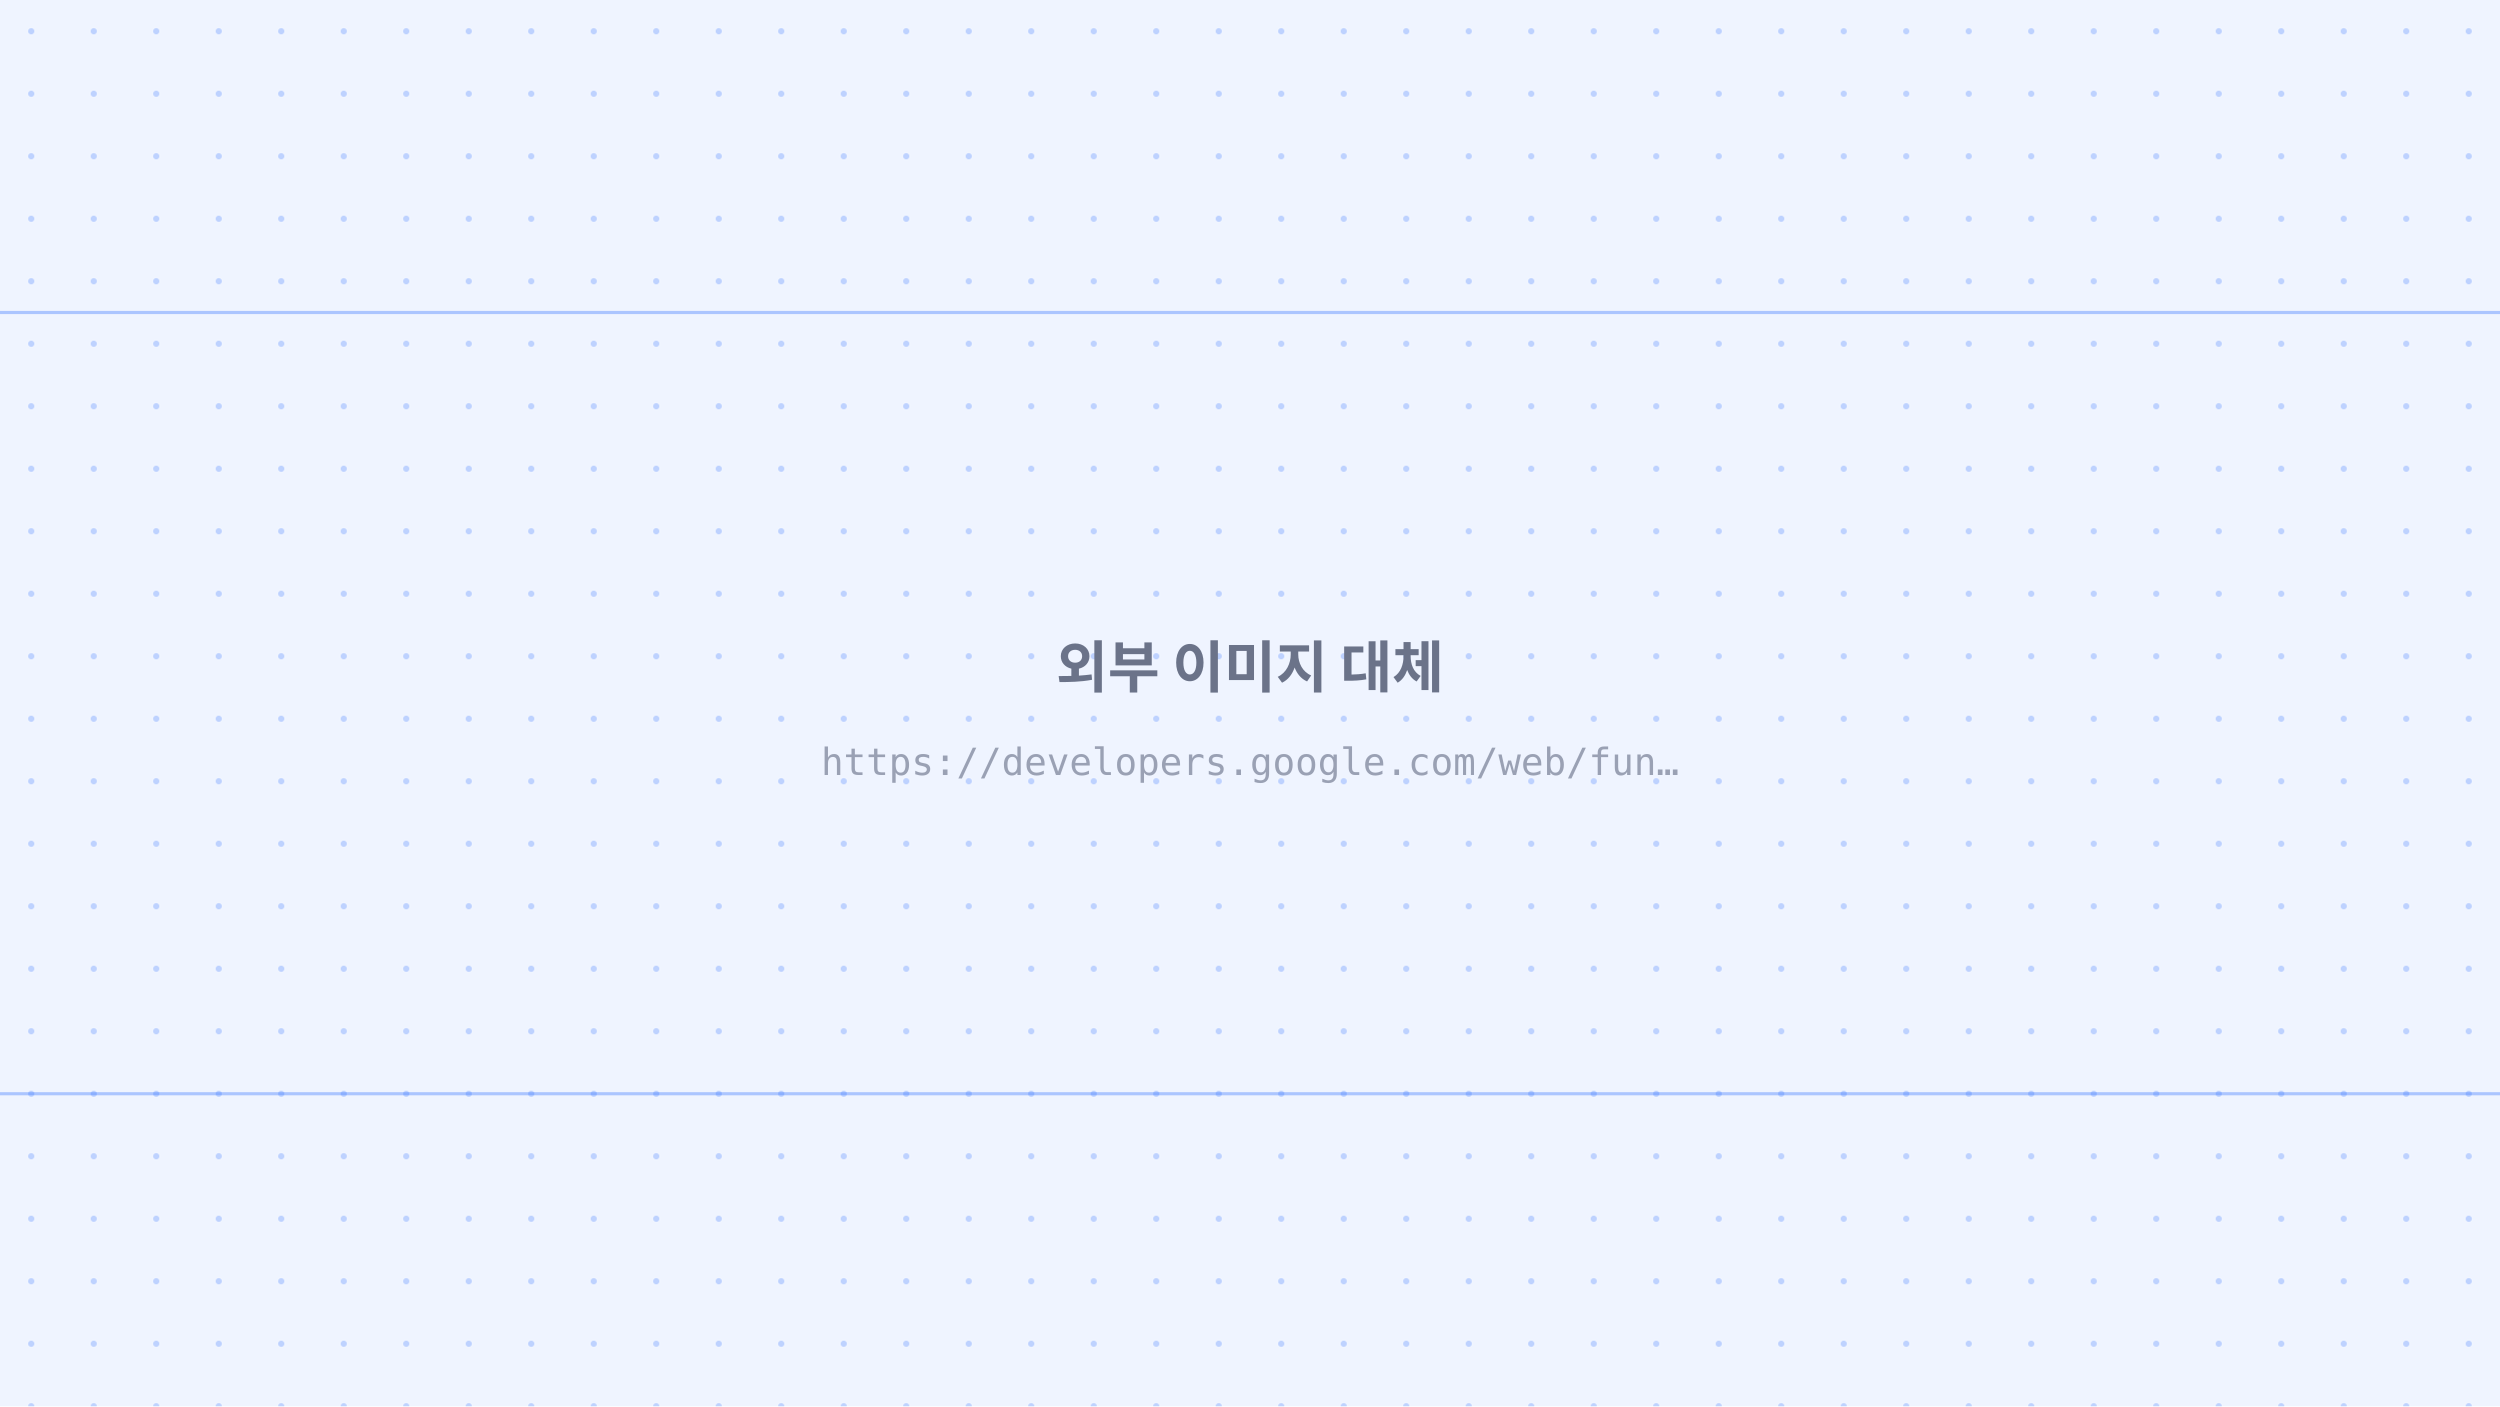
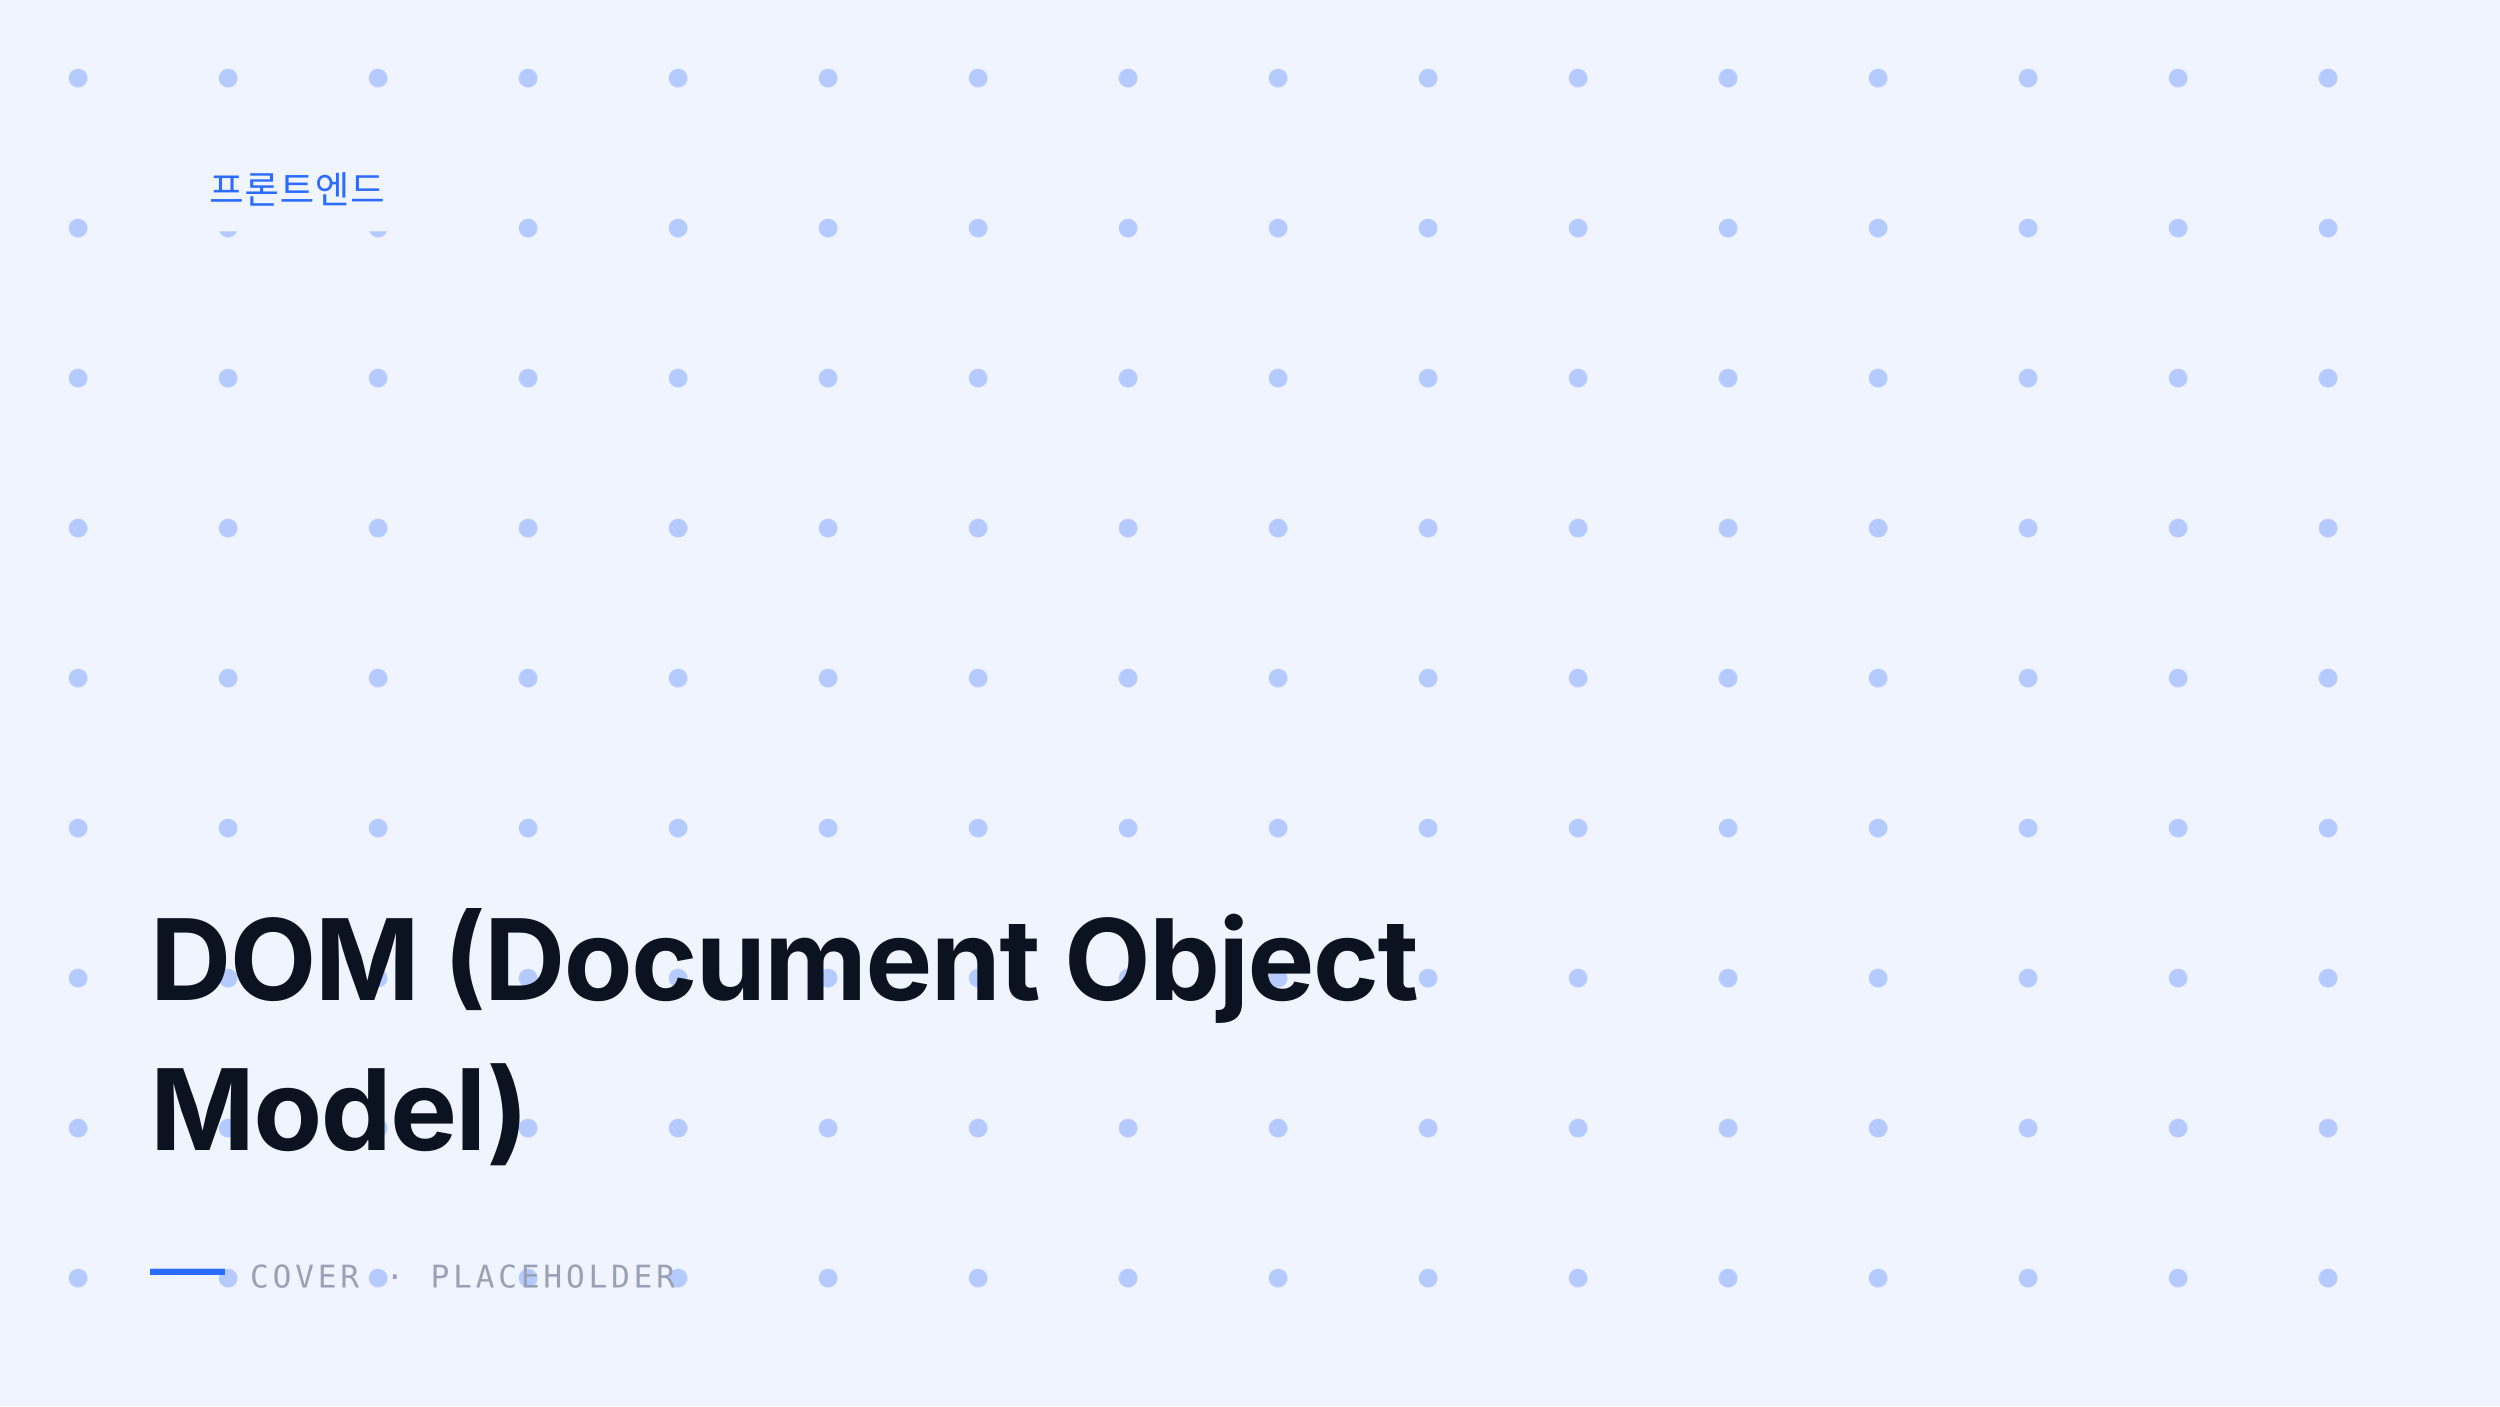
<svg xmlns="http://www.w3.org/2000/svg" viewBox="0 0 800 450" preserveAspectRatio="xMidYMid slice">
-   <defs>
-     <pattern id="p" width="20" height="20" patternUnits="userSpaceOnUse">
-       <rect width="20" height="20" fill="#eff4ff" />
-       <circle cx="10" cy="10" r="1" fill="#2b6cff" opacity="0.25" />
-     </pattern>
-   </defs>
-   <rect width="800" height="450" fill="url(#p)" />
-   <g fill="none" stroke="#2b6cff" stroke-width="1" opacity="0.35">
-     <line x1="0" y1="100" x2="800" y2="100" />
-     <line x1="0" y1="350" x2="800" y2="350" />
+   <rect width="800" height="450" fill="#eff4ff" />
+   <g fill="#2b6cff" opacity="0.3">
+     <circle cx="25" cy="25" r="3" />
+     <circle cx="25" cy="73" r="3" />
+     <circle cx="25" cy="121" r="3" />
+     <circle cx="25" cy="169" r="3" />
+     <circle cx="25" cy="217" r="3" />
+     <circle cx="25" cy="265" r="3" />
+     <circle cx="25" cy="313" r="3" />
+     <circle cx="25" cy="361" r="3" />
+     <circle cx="25" cy="409" r="3" />
+     <circle cx="73" cy="25" r="3" />
+     <circle cx="73" cy="73" r="3" />
+     <circle cx="73" cy="121" r="3" />
+     <circle cx="73" cy="169" r="3" />
+     <circle cx="73" cy="217" r="3" />
+     <circle cx="73" cy="265" r="3" />
+     <circle cx="73" cy="313" r="3" />
+     <circle cx="73" cy="361" r="3" />
+     <circle cx="73" cy="409" r="3" />
+     <circle cx="121" cy="25" r="3" />
+     <circle cx="121" cy="73" r="3" />
+     <circle cx="121" cy="121" r="3" />
+     <circle cx="121" cy="169" r="3" />
+     <circle cx="121" cy="217" r="3" />
+     <circle cx="121" cy="265" r="3" />
+     <circle cx="121" cy="313" r="3" />
+     <circle cx="121" cy="361" r="3" />
+     <circle cx="121" cy="409" r="3" />
+     <circle cx="169" cy="25" r="3" />
+     <circle cx="169" cy="73" r="3" />
+     <circle cx="169" cy="121" r="3" />
+     <circle cx="169" cy="169" r="3" />
+     <circle cx="169" cy="217" r="3" />
+     <circle cx="169" cy="265" r="3" />
+     <circle cx="169" cy="313" r="3" />
+     <circle cx="169" cy="361" r="3" />
+     <circle cx="169" cy="409" r="3" />
+     <circle cx="217" cy="25" r="3" />
+     <circle cx="217" cy="73" r="3" />
+     <circle cx="217" cy="121" r="3" />
+     <circle cx="217" cy="169" r="3" />
+     <circle cx="217" cy="217" r="3" />
+     <circle cx="217" cy="265" r="3" />
+     <circle cx="217" cy="313" r="3" />
+     <circle cx="217" cy="361" r="3" />
+     <circle cx="217" cy="409" r="3" />
+     <circle cx="265" cy="25" r="3" />
+     <circle cx="265" cy="73" r="3" />
+     <circle cx="265" cy="121" r="3" />
+     <circle cx="265" cy="169" r="3" />
+     <circle cx="265" cy="217" r="3" />
+     <circle cx="265" cy="265" r="3" />
+     <circle cx="265" cy="313" r="3" />
+     <circle cx="265" cy="361" r="3" />
+     <circle cx="265" cy="409" r="3" />
+     <circle cx="313" cy="25" r="3" />
+     <circle cx="313" cy="73" r="3" />
+     <circle cx="313" cy="121" r="3" />
+     <circle cx="313" cy="169" r="3" />
+     <circle cx="313" cy="217" r="3" />
+     <circle cx="313" cy="265" r="3" />
+     <circle cx="313" cy="313" r="3" />
+     <circle cx="313" cy="361" r="3" />
+     <circle cx="313" cy="409" r="3" />
+     <circle cx="361" cy="25" r="3" />
+     <circle cx="361" cy="73" r="3" />
+     <circle cx="361" cy="121" r="3" />
+     <circle cx="361" cy="169" r="3" />
+     <circle cx="361" cy="217" r="3" />
+     <circle cx="361" cy="265" r="3" />
+     <circle cx="361" cy="313" r="3" />
+     <circle cx="361" cy="361" r="3" />
+     <circle cx="361" cy="409" r="3" />
+     <circle cx="409" cy="25" r="3" />
+     <circle cx="409" cy="73" r="3" />
+     <circle cx="409" cy="121" r="3" />
+     <circle cx="409" cy="169" r="3" />
+     <circle cx="409" cy="217" r="3" />
+     <circle cx="409" cy="265" r="3" />
+     <circle cx="409" cy="313" r="3" />
+     <circle cx="409" cy="361" r="3" />
+     <circle cx="409" cy="409" r="3" />
+     <circle cx="457" cy="25" r="3" />
+     <circle cx="457" cy="73" r="3" />
+     <circle cx="457" cy="121" r="3" />
+     <circle cx="457" cy="169" r="3" />
+     <circle cx="457" cy="217" r="3" />
+     <circle cx="457" cy="265" r="3" />
+     <circle cx="457" cy="313" r="3" />
+     <circle cx="457" cy="361" r="3" />
+     <circle cx="457" cy="409" r="3" />
+     <circle cx="505" cy="25" r="3" />
+     <circle cx="505" cy="73" r="3" />
+     <circle cx="505" cy="121" r="3" />
+     <circle cx="505" cy="169" r="3" />
+     <circle cx="505" cy="217" r="3" />
+     <circle cx="505" cy="265" r="3" />
+     <circle cx="505" cy="313" r="3" />
+     <circle cx="505" cy="361" r="3" />
+     <circle cx="505" cy="409" r="3" />
+     <circle cx="553" cy="25" r="3" />
+     <circle cx="553" cy="73" r="3" />
+     <circle cx="553" cy="121" r="3" />
+     <circle cx="553" cy="169" r="3" />
+     <circle cx="553" cy="217" r="3" />
+     <circle cx="553" cy="265" r="3" />
+     <circle cx="553" cy="313" r="3" />
+     <circle cx="553" cy="361" r="3" />
+     <circle cx="553" cy="409" r="3" />
+     <circle cx="601" cy="25" r="3" />
+     <circle cx="601" cy="73" r="3" />
+     <circle cx="601" cy="121" r="3" />
+     <circle cx="601" cy="169" r="3" />
+     <circle cx="601" cy="217" r="3" />
+     <circle cx="601" cy="265" r="3" />
+     <circle cx="601" cy="313" r="3" />
+     <circle cx="601" cy="361" r="3" />
+     <circle cx="601" cy="409" r="3" />
+     <circle cx="649" cy="25" r="3" />
+     <circle cx="649" cy="73" r="3" />
+     <circle cx="649" cy="121" r="3" />
+     <circle cx="649" cy="169" r="3" />
+     <circle cx="649" cy="217" r="3" />
+     <circle cx="649" cy="265" r="3" />
+     <circle cx="649" cy="313" r="3" />
+     <circle cx="649" cy="361" r="3" />
+     <circle cx="649" cy="409" r="3" />
+     <circle cx="697" cy="25" r="3" />
+     <circle cx="697" cy="73" r="3" />
+     <circle cx="697" cy="121" r="3" />
+     <circle cx="697" cy="169" r="3" />
+     <circle cx="697" cy="217" r="3" />
+     <circle cx="697" cy="265" r="3" />
+     <circle cx="697" cy="313" r="3" />
+     <circle cx="697" cy="361" r="3" />
+     <circle cx="697" cy="409" r="3" />
+     <circle cx="745" cy="25" r="3" />
+     <circle cx="745" cy="73" r="3" />
+     <circle cx="745" cy="121" r="3" />
+     <circle cx="745" cy="169" r="3" />
+     <circle cx="745" cy="217" r="3" />
+     <circle cx="745" cy="265" r="3" />
+     <circle cx="745" cy="313" r="3" />
+     <circle cx="745" cy="361" r="3" />
+     <circle cx="745" cy="409" r="3" />
  </g>
-   <text x="400" y="220" text-anchor="middle" font-family="'Pretendard Variable', -apple-system, sans-serif" font-size="18" fill="#6b7389" font-weight="600">외부 이미지 대체</text>
-   <text x="400" y="248" text-anchor="middle" font-family="'JetBrains Mono', monospace" font-size="12" fill="#9aa1b4">https://developers.google.com/web/fun…</text>
+   <g transform="translate(48 48)">
+     <rect width="94" height="26" rx="13" fill="#eff4ff" />
+     <text x="47" y="17" text-anchor="middle" font-family="'Pretendard Variable', sans-serif" font-size="12" font-weight="500" fill="#2b6cff" letter-spacing="0.02em">프론트엔드</text>
+   </g>
+   <text x="48" y="320" font-family="'Pretendard Variable', 'Pretendard', -apple-system, sans-serif" font-size="36" font-weight="700" fill="#0b1220" letter-spacing="-0.5">DOM (Document Object</text>
+   <text x="48" y="368" font-family="'Pretendard Variable', 'Pretendard', -apple-system, sans-serif" font-size="36" font-weight="700" fill="#0b1220" letter-spacing="-0.5">Model)</text>
+   <rect x="48" y="406" width="24" height="2" fill="#2b6cff" />
+   <text x="80" y="412" font-family="'JetBrains Mono', monospace" font-size="10" fill="#9aa1b4" letter-spacing="0.12em">COVER · PLACEHOLDER</text>
</svg>
